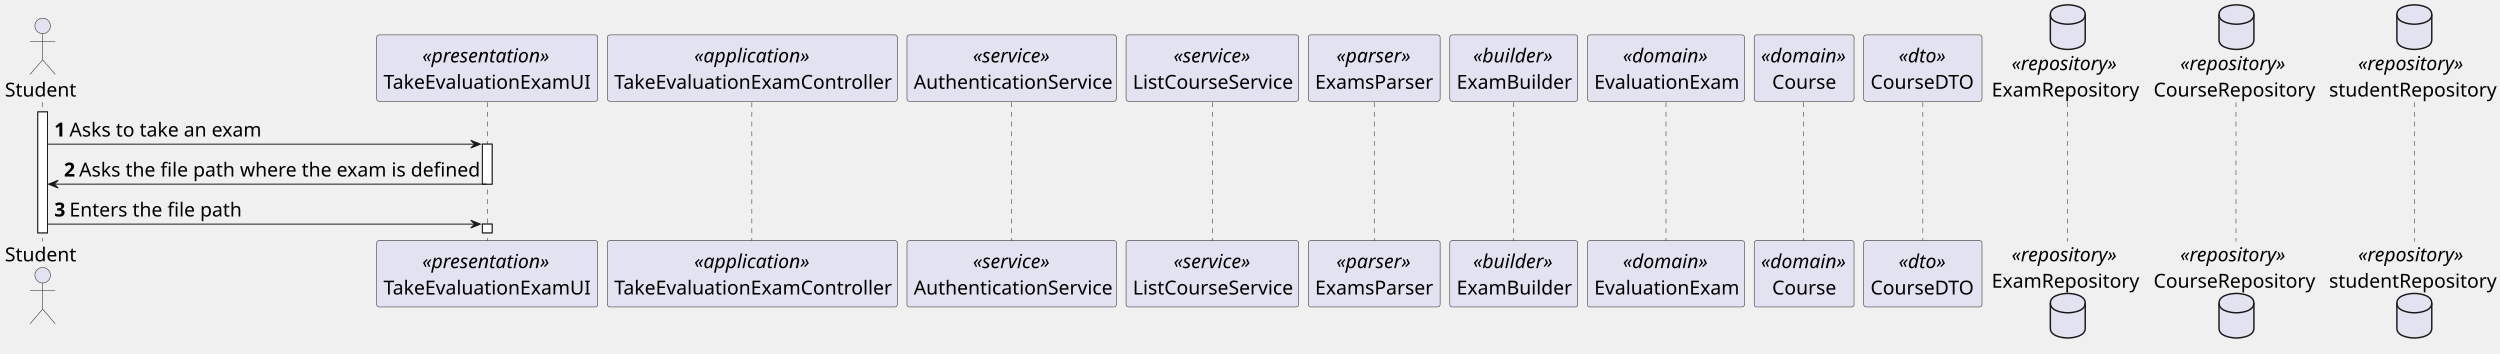
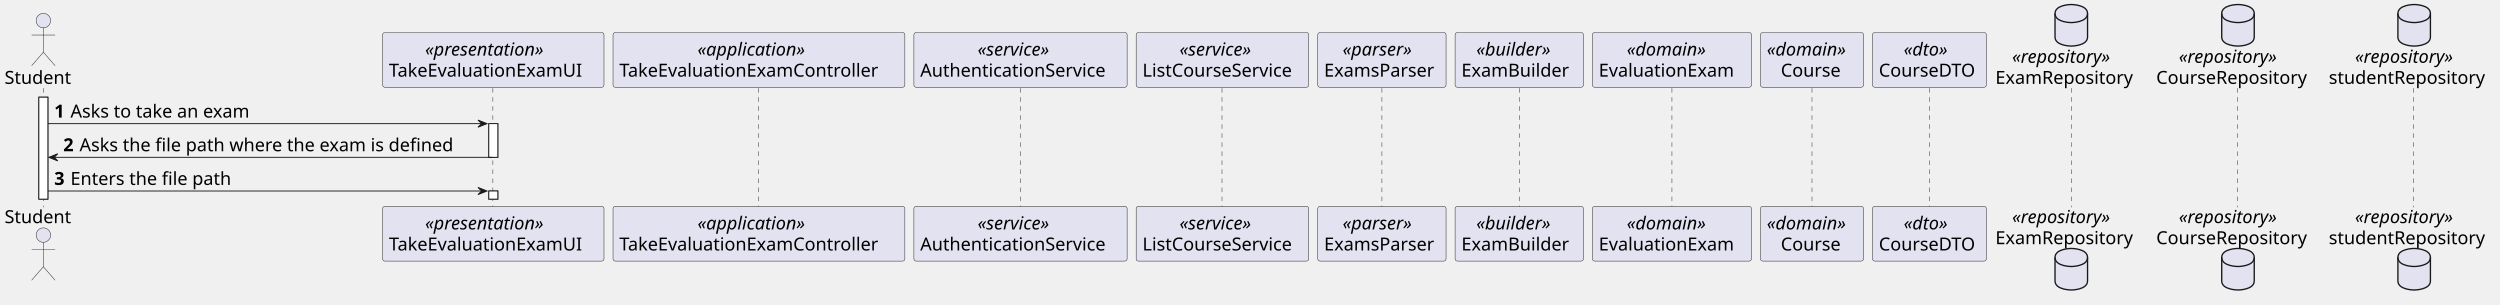
- <svg xmlns="http://www.w3.org/2000/svg" contentStyleType="text/css" height="365px" preserveAspectRatio="none" style="width:2579px;height:365px;background:#FFFFFF;" version="1.1" viewBox="0 0 2579 365" width="2579px" zoomAndPan="magnify">
+ <svg xmlns="http://www.w3.org/2000/svg" contentStyleType="text/css" height="337px" preserveAspectRatio="none" style="width:2767px;height:337px;background:#FFFFFF;" version="1.1" viewBox="0 0 2767 337" width="2767px" zoomAndPan="magnify">
  <defs />
  <g>
-     <rect fill="#FFFFFF" height="124.72" style="stroke:#181818;stroke-width:1.0;" width="10" x="39" y="115.48" />
-     <rect fill="#FFFFFF" height="41.24" style="stroke:#181818;stroke-width:1.0;" width="10" x="497.625" y="148.72" />
-     <rect fill="#FFFFFF" height="9" style="stroke:#181818;stroke-width:1.0;" width="10" x="497.625" y="231.2" />
-     <line style="stroke:#181818;stroke-width:0.5;stroke-dasharray:5.0,5.0;" x1="44" x2="44" y1="105.48" y2="249.2" />
-     <line style="stroke:#181818;stroke-width:0.5;stroke-dasharray:5.0,5.0;" x1="502.625" x2="502.625" y1="105.48" y2="249.2" />
-     <line style="stroke:#181818;stroke-width:0.5;stroke-dasharray:5.0,5.0;" x1="775.625" x2="775.625" y1="105.48" y2="249.2" />
-     <line style="stroke:#181818;stroke-width:0.5;stroke-dasharray:5.0,5.0;" x1="1043.625" x2="1043.625" y1="105.48" y2="249.2" />
-     <line style="stroke:#181818;stroke-width:0.5;stroke-dasharray:5.0,5.0;" x1="1250.625" x2="1250.625" y1="105.48" y2="249.2" />
-     <line style="stroke:#181818;stroke-width:0.5;stroke-dasharray:5.0,5.0;" x1="1417.625" x2="1417.625" y1="105.48" y2="249.2" />
-     <line style="stroke:#181818;stroke-width:0.5;stroke-dasharray:5.0,5.0;" x1="1561.625" x2="1561.625" y1="105.48" y2="249.2" />
-     <line style="stroke:#181818;stroke-width:0.5;stroke-dasharray:5.0,5.0;" x1="1718.625" x2="1718.625" y1="105.48" y2="249.2" />
-     <line style="stroke:#181818;stroke-width:0.5;stroke-dasharray:5.0,5.0;" x1="1860.625" x2="1860.625" y1="105.48" y2="249.2" />
-     <line style="stroke:#181818;stroke-width:0.5;stroke-dasharray:5.0,5.0;" x1="1983.625" x2="1983.625" y1="105.48" y2="249.2" />
-     <line style="stroke:#181818;stroke-width:0.5;stroke-dasharray:5.0,5.0;" x1="2132.625" x2="2132.625" y1="105.48" y2="249.2" />
-     <line style="stroke:#181818;stroke-width:0.5;stroke-dasharray:5.0,5.0;" x1="2306.625" x2="2306.625" y1="105.48" y2="249.2" />
-     <line style="stroke:#181818;stroke-width:0.5;stroke-dasharray:5.0,5.0;" x1="2490.625" x2="2490.625" y1="105.48" y2="249.2" />
-     <text fill="#000000" font-family="sans-serif" font-size="20" lengthAdjust="spacing" textLength="72" x="5" y="99.62">Student</text>
-     <ellipse cx="44" cy="26.74" fill="#E2E2F0" rx="8" ry="8" style="stroke:#181818;stroke-width:0.5;" />
-     <path d="M44,34.74 L44,61.74 M31,42.74 L57,42.74 M44,61.74 L31,76.74 M44,61.74 L57,76.74 " fill="none" style="stroke:#181818;stroke-width:0.5;" />
-     <text fill="#000000" font-family="sans-serif" font-size="20" lengthAdjust="spacing" textLength="72" x="5" y="269.58">Student</text>
-     <ellipse cx="44" cy="283.94" fill="#E2E2F0" rx="8" ry="8" style="stroke:#181818;stroke-width:0.5;" />
-     <path d="M44,291.94 L44,318.94 M31,299.94 L57,299.94 M44,318.94 L31,333.94 M44,318.94 L57,333.94 " fill="none" style="stroke:#181818;stroke-width:0.5;" />
-     <rect fill="#E2E2F0" height="68.48" rx="2.5" ry="2.5" style="stroke:#181818;stroke-width:0.5;" width="228" x="388.625" y="36" />
-     <text fill="#000000" font-family="sans-serif" font-size="20" font-style="italic" lengthAdjust="spacing" textLength="134" x="435.625" y="64.38">«presentation»</text>
-     <text fill="#000000" font-family="sans-serif" font-size="20" lengthAdjust="spacing" textLength="214" x="395.625" y="91.62">TakeEvaluationExamUI</text>
-     <rect fill="#E2E2F0" height="68.48" rx="2.5" ry="2.5" style="stroke:#181818;stroke-width:0.5;" width="228" x="388.625" y="248.2" />
-     <text fill="#000000" font-family="sans-serif" font-size="20" font-style="italic" lengthAdjust="spacing" textLength="134" x="435.625" y="276.58">«presentation»</text>
-     <text fill="#000000" font-family="sans-serif" font-size="20" lengthAdjust="spacing" textLength="214" x="395.625" y="303.82">TakeEvaluationExamUI</text>
-     <rect fill="#E2E2F0" height="68.48" rx="2.5" ry="2.5" style="stroke:#181818;stroke-width:0.5;" width="299" x="626.625" y="36" />
-     <text fill="#000000" font-family="sans-serif" font-size="20" font-style="italic" lengthAdjust="spacing" textLength="120" x="716.125" y="64.38">«application»</text>
-     <text fill="#000000" font-family="sans-serif" font-size="20" lengthAdjust="spacing" textLength="285" x="633.625" y="91.62">TakeEvaluationExamController</text>
-     <rect fill="#E2E2F0" height="68.48" rx="2.5" ry="2.5" style="stroke:#181818;stroke-width:0.5;" width="299" x="626.625" y="248.2" />
-     <text fill="#000000" font-family="sans-serif" font-size="20" font-style="italic" lengthAdjust="spacing" textLength="120" x="716.125" y="276.58">«application»</text>
-     <text fill="#000000" font-family="sans-serif" font-size="20" lengthAdjust="spacing" textLength="285" x="633.625" y="303.82">TakeEvaluationExamController</text>
-     <rect fill="#E2E2F0" height="68.48" rx="2.5" ry="2.5" style="stroke:#181818;stroke-width:0.5;" width="216" x="935.625" y="36" />
-     <text fill="#000000" font-family="sans-serif" font-size="20" font-style="italic" lengthAdjust="spacing" textLength="80" x="1003.625" y="64.38">«service»</text>
-     <text fill="#000000" font-family="sans-serif" font-size="20" lengthAdjust="spacing" textLength="202" x="942.625" y="91.62">AuthenticationService</text>
-     <rect fill="#E2E2F0" height="68.48" rx="2.5" ry="2.5" style="stroke:#181818;stroke-width:0.5;" width="216" x="935.625" y="248.2" />
-     <text fill="#000000" font-family="sans-serif" font-size="20" font-style="italic" lengthAdjust="spacing" textLength="80" x="1003.625" y="276.58">«service»</text>
-     <text fill="#000000" font-family="sans-serif" font-size="20" lengthAdjust="spacing" textLength="202" x="942.625" y="303.82">AuthenticationService</text>
-     <rect fill="#E2E2F0" height="68.48" rx="2.5" ry="2.5" style="stroke:#181818;stroke-width:0.5;" width="178" x="1161.625" y="36" />
-     <text fill="#000000" font-family="sans-serif" font-size="20" font-style="italic" lengthAdjust="spacing" textLength="80" x="1210.625" y="64.38">«service»</text>
-     <text fill="#000000" font-family="sans-serif" font-size="20" lengthAdjust="spacing" textLength="164" x="1168.625" y="91.62">ListCourseService</text>
-     <rect fill="#E2E2F0" height="68.48" rx="2.5" ry="2.5" style="stroke:#181818;stroke-width:0.5;" width="178" x="1161.625" y="248.2" />
-     <text fill="#000000" font-family="sans-serif" font-size="20" font-style="italic" lengthAdjust="spacing" textLength="80" x="1210.625" y="276.58">«service»</text>
-     <text fill="#000000" font-family="sans-serif" font-size="20" lengthAdjust="spacing" textLength="164" x="1168.625" y="303.82">ListCourseService</text>
-     <rect fill="#E2E2F0" height="68.48" rx="2.5" ry="2.5" style="stroke:#181818;stroke-width:0.5;" width="136" x="1349.625" y="36" />
-     <text fill="#000000" font-family="sans-serif" font-size="20" font-style="italic" lengthAdjust="spacing" textLength="78" x="1378.625" y="64.38">«parser»</text>
-     <text fill="#000000" font-family="sans-serif" font-size="20" lengthAdjust="spacing" textLength="122" x="1356.625" y="91.62">ExamsParser</text>
-     <rect fill="#E2E2F0" height="68.48" rx="2.5" ry="2.5" style="stroke:#181818;stroke-width:0.5;" width="136" x="1349.625" y="248.2" />
-     <text fill="#000000" font-family="sans-serif" font-size="20" font-style="italic" lengthAdjust="spacing" textLength="78" x="1378.625" y="276.58">«parser»</text>
-     <text fill="#000000" font-family="sans-serif" font-size="20" lengthAdjust="spacing" textLength="122" x="1356.625" y="303.82">ExamsParser</text>
-     <rect fill="#E2E2F0" height="68.48" rx="2.5" ry="2.5" style="stroke:#181818;stroke-width:0.5;" width="132" x="1495.625" y="36" />
-     <text fill="#000000" font-family="sans-serif" font-size="20" font-style="italic" lengthAdjust="spacing" textLength="84" x="1519.625" y="64.38">«builder»</text>
-     <text fill="#000000" font-family="sans-serif" font-size="20" lengthAdjust="spacing" textLength="118" x="1502.625" y="91.62">ExamBuilder</text>
-     <rect fill="#E2E2F0" height="68.48" rx="2.5" ry="2.5" style="stroke:#181818;stroke-width:0.5;" width="132" x="1495.625" y="248.2" />
-     <text fill="#000000" font-family="sans-serif" font-size="20" font-style="italic" lengthAdjust="spacing" textLength="84" x="1519.625" y="276.58">«builder»</text>
-     <text fill="#000000" font-family="sans-serif" font-size="20" lengthAdjust="spacing" textLength="118" x="1502.625" y="303.82">ExamBuilder</text>
-     <rect fill="#E2E2F0" height="68.48" rx="2.5" ry="2.5" style="stroke:#181818;stroke-width:0.5;" width="162" x="1637.625" y="36" />
-     <text fill="#000000" font-family="sans-serif" font-size="20" font-style="italic" lengthAdjust="spacing" textLength="89" x="1674.125" y="64.38">«domain»</text>
-     <text fill="#000000" font-family="sans-serif" font-size="20" lengthAdjust="spacing" textLength="148" x="1644.625" y="91.62">EvaluationExam</text>
-     <rect fill="#E2E2F0" height="68.48" rx="2.5" ry="2.5" style="stroke:#181818;stroke-width:0.5;" width="162" x="1637.625" y="248.2" />
-     <text fill="#000000" font-family="sans-serif" font-size="20" font-style="italic" lengthAdjust="spacing" textLength="89" x="1674.125" y="276.58">«domain»</text>
-     <text fill="#000000" font-family="sans-serif" font-size="20" lengthAdjust="spacing" textLength="148" x="1644.625" y="303.82">EvaluationExam</text>
-     <rect fill="#E2E2F0" height="68.48" rx="2.5" ry="2.5" style="stroke:#181818;stroke-width:0.5;" width="103" x="1809.625" y="36" />
-     <text fill="#000000" font-family="sans-serif" font-size="20" font-style="italic" lengthAdjust="spacing" textLength="89" x="1816.625" y="64.38">«domain»</text>
-     <text fill="#000000" font-family="sans-serif" font-size="20" lengthAdjust="spacing" textLength="66" x="1828.125" y="91.62">Course</text>
-     <rect fill="#E2E2F0" height="68.48" rx="2.5" ry="2.5" style="stroke:#181818;stroke-width:0.5;" width="103" x="1809.625" y="248.2" />
-     <text fill="#000000" font-family="sans-serif" font-size="20" font-style="italic" lengthAdjust="spacing" textLength="89" x="1816.625" y="276.58">«domain»</text>
-     <text fill="#000000" font-family="sans-serif" font-size="20" lengthAdjust="spacing" textLength="66" x="1828.125" y="303.82">Course</text>
-     <rect fill="#E2E2F0" height="68.48" rx="2.5" ry="2.5" style="stroke:#181818;stroke-width:0.5;" width="122" x="1922.625" y="36" />
-     <text fill="#000000" font-family="sans-serif" font-size="20" font-style="italic" lengthAdjust="spacing" textLength="50" x="1958.625" y="64.38">«dto»</text>
-     <text fill="#000000" font-family="sans-serif" font-size="20" lengthAdjust="spacing" textLength="108" x="1929.625" y="91.62">CourseDTO</text>
-     <rect fill="#E2E2F0" height="68.48" rx="2.5" ry="2.5" style="stroke:#181818;stroke-width:0.5;" width="122" x="1922.625" y="248.2" />
-     <text fill="#000000" font-family="sans-serif" font-size="20" font-style="italic" lengthAdjust="spacing" textLength="50" x="1958.625" y="276.58">«dto»</text>
-     <text fill="#000000" font-family="sans-serif" font-size="20" lengthAdjust="spacing" textLength="108" x="1929.625" y="303.82">CourseDTO</text>
-     <text fill="#000000" font-family="sans-serif" font-size="20" font-style="italic" lengthAdjust="spacing" textLength="110" x="2075.125" y="72.38">«repository»</text>
-     <text fill="#000000" font-family="sans-serif" font-size="20" lengthAdjust="spacing" textLength="151" x="2054.625" y="99.62">ExamRepository</text>
-     <path d="M2115.125,15 C2115.125,5 2133.125,5 2133.125,5 C2133.125,5 2151.125,5 2151.125,15 L2151.125,41 C2151.125,51 2133.125,51 2133.125,51 C2133.125,51 2115.125,51 2115.125,41 L2115.125,15 " fill="#E2E2F0" style="stroke:#181818;stroke-width:1.5;" />
-     <path d="M2115.125,15 C2115.125,25 2133.125,25 2133.125,25 C2133.125,25 2151.125,25 2151.125,15 " fill="none" style="stroke:#181818;stroke-width:1.5;" />
-     <text fill="#000000" font-family="sans-serif" font-size="20" font-style="italic" lengthAdjust="spacing" textLength="110" x="2075.125" y="269.58">«repository»</text>
-     <text fill="#000000" font-family="sans-serif" font-size="20" lengthAdjust="spacing" textLength="151" x="2054.625" y="296.82">ExamRepository</text>
-     <path d="M2115.125,312.68 C2115.125,302.68 2133.125,302.68 2133.125,302.68 C2133.125,302.68 2151.125,302.68 2151.125,312.68 L2151.125,338.68 C2151.125,348.68 2133.125,348.68 2133.125,348.68 C2133.125,348.68 2115.125,348.68 2115.125,338.68 L2115.125,312.68 " fill="#E2E2F0" style="stroke:#181818;stroke-width:1.5;" />
-     <path d="M2115.125,312.68 C2115.125,322.68 2133.125,322.68 2133.125,322.68 C2133.125,322.68 2151.125,322.68 2151.125,312.68 " fill="none" style="stroke:#181818;stroke-width:1.5;" />
-     <text fill="#000000" font-family="sans-serif" font-size="20" font-style="italic" lengthAdjust="spacing" textLength="110" x="2249.125" y="72.38">«repository»</text>
-     <text fill="#000000" font-family="sans-serif" font-size="20" lengthAdjust="spacing" textLength="165" x="2221.625" y="99.62">CourseRepository</text>
-     <path d="M2289.125,15 C2289.125,5 2307.125,5 2307.125,5 C2307.125,5 2325.125,5 2325.125,15 L2325.125,41 C2325.125,51 2307.125,51 2307.125,51 C2307.125,51 2289.125,51 2289.125,41 L2289.125,15 " fill="#E2E2F0" style="stroke:#181818;stroke-width:1.5;" />
-     <path d="M2289.125,15 C2289.125,25 2307.125,25 2307.125,25 C2307.125,25 2325.125,25 2325.125,15 " fill="none" style="stroke:#181818;stroke-width:1.5;" />
-     <text fill="#000000" font-family="sans-serif" font-size="20" font-style="italic" lengthAdjust="spacing" textLength="110" x="2249.125" y="269.58">«repository»</text>
-     <text fill="#000000" font-family="sans-serif" font-size="20" lengthAdjust="spacing" textLength="165" x="2221.625" y="296.82">CourseRepository</text>
-     <path d="M2289.125,312.68 C2289.125,302.68 2307.125,302.68 2307.125,302.68 C2307.125,302.68 2325.125,302.68 2325.125,312.68 L2325.125,338.68 C2325.125,348.68 2307.125,348.68 2307.125,348.68 C2307.125,348.68 2289.125,348.68 2289.125,338.68 L2289.125,312.68 " fill="#E2E2F0" style="stroke:#181818;stroke-width:1.5;" />
-     <path d="M2289.125,312.68 C2289.125,322.68 2307.125,322.68 2307.125,322.68 C2307.125,322.68 2325.125,322.68 2325.125,312.68 " fill="none" style="stroke:#181818;stroke-width:1.5;" />
-     <text fill="#000000" font-family="sans-serif" font-size="20" font-style="italic" lengthAdjust="spacing" textLength="110" x="2432.625" y="72.38">«repository»</text>
-     <text fill="#000000" font-family="sans-serif" font-size="20" lengthAdjust="spacing" textLength="170" x="2402.625" y="99.62">studentRepository</text>
-     <path d="M2472.625,15 C2472.625,5 2490.625,5 2490.625,5 C2490.625,5 2508.625,5 2508.625,15 L2508.625,41 C2508.625,51 2490.625,51 2490.625,51 C2490.625,51 2472.625,51 2472.625,41 L2472.625,15 " fill="#E2E2F0" style="stroke:#181818;stroke-width:1.5;" />
-     <path d="M2472.625,15 C2472.625,25 2490.625,25 2490.625,25 C2490.625,25 2508.625,25 2508.625,15 " fill="none" style="stroke:#181818;stroke-width:1.5;" />
-     <text fill="#000000" font-family="sans-serif" font-size="20" font-style="italic" lengthAdjust="spacing" textLength="110" x="2432.625" y="269.58">«repository»</text>
-     <text fill="#000000" font-family="sans-serif" font-size="20" lengthAdjust="spacing" textLength="170" x="2402.625" y="296.82">studentRepository</text>
-     <path d="M2472.625,312.68 C2472.625,302.68 2490.625,302.68 2490.625,302.68 C2490.625,302.68 2508.625,302.68 2508.625,312.68 L2508.625,338.68 C2508.625,348.68 2490.625,348.68 2490.625,348.68 C2490.625,348.68 2472.625,348.68 2472.625,338.68 L2472.625,312.68 " fill="#E2E2F0" style="stroke:#181818;stroke-width:1.5;" />
-     <path d="M2472.625,312.68 C2472.625,322.68 2490.625,322.68 2490.625,322.68 C2490.625,322.68 2508.625,322.68 2508.625,312.68 " fill="none" style="stroke:#181818;stroke-width:1.5;" />
-     <rect fill="#FFFFFF" height="124.72" style="stroke:#181818;stroke-width:1.0;" width="10" x="39" y="115.48" />
-     <rect fill="#FFFFFF" height="41.24" style="stroke:#181818;stroke-width:1.0;" width="10" x="497.625" y="148.72" />
-     <rect fill="#FFFFFF" height="9" style="stroke:#181818;stroke-width:1.0;" width="10" x="497.625" y="231.2" />
-     <polygon fill="#181818" points="485.625,144.72,495.625,148.72,485.625,152.72,489.625,148.72" style="stroke:#181818;stroke-width:1.0;" />
-     <line style="stroke:#181818;stroke-width:1.0;" x1="49" x2="491.625" y1="148.72" y2="148.72" />
-     <text fill="#000000" font-family="sans-serif" font-size="20" font-weight="bold" lengthAdjust="spacing" textLength="11.625" x="56" y="140.86">1</text>
-     <text fill="#000000" font-family="sans-serif" font-size="20" lengthAdjust="spacing" textLength="198" x="71.625" y="140.86">Asks to take an exam</text>
-     <polygon fill="#181818" points="60,185.96,50,189.96,60,193.96,56,189.96" style="stroke:#181818;stroke-width:1.0;" />
-     <line style="stroke:#181818;stroke-width:1.0;" x1="54" x2="501.625" y1="189.96" y2="189.96" />
-     <text fill="#000000" font-family="sans-serif" font-size="20" font-weight="bold" lengthAdjust="spacing" textLength="11.625" x="66" y="182.1">2</text>
-     <text fill="#000000" font-family="sans-serif" font-size="20" lengthAdjust="spacing" textLength="409" x="81.625" y="182.1">Asks the file path where the exam is defined</text>
-     <polygon fill="#181818" points="485.625,227.2,495.625,231.2,485.625,235.2,489.625,231.2" style="stroke:#181818;stroke-width:1.0;" />
-     <line style="stroke:#181818;stroke-width:1.0;" x1="49" x2="491.625" y1="231.2" y2="231.2" />
-     <text fill="#000000" font-family="sans-serif" font-size="20" font-weight="bold" lengthAdjust="spacing" textLength="11.625" x="56" y="223.34">3</text>
-     <text fill="#000000" font-family="sans-serif" font-size="20" lengthAdjust="spacing" textLength="174" x="71.625" y="223.34">Enters the file path</text>
+     <rect fill="#FFFFFF" height="112.844" style="stroke:#181818;stroke-width:1.0;" width="10" x="43" y="107.562" />
+     <rect fill="#FFFFFF" height="37.281" style="stroke:#181818;stroke-width:1.0;" width="10" x="541" y="136.844" />
+     <rect fill="#FFFFFF" height="9" style="stroke:#181818;stroke-width:1.0;" width="10" x="541" y="211.406" />
+     <line style="stroke:#181818;stroke-width:0.5;stroke-dasharray:5.0,5.0;" x1="48" x2="48" y1="97.562" y2="229.406" />
+     <line style="stroke:#181818;stroke-width:0.5;stroke-dasharray:5.0,5.0;" x1="545.5" x2="545.5" y1="97.562" y2="229.406" />
+     <line style="stroke:#181818;stroke-width:0.5;stroke-dasharray:5.0,5.0;" x1="839.5" x2="839.5" y1="97.562" y2="229.406" />
+     <line style="stroke:#181818;stroke-width:0.5;stroke-dasharray:5.0,5.0;" x1="1129.5" x2="1129.5" y1="97.562" y2="229.406" />
+     <line style="stroke:#181818;stroke-width:0.5;stroke-dasharray:5.0,5.0;" x1="1352.5" x2="1352.5" y1="97.562" y2="229.406" />
+     <line style="stroke:#181818;stroke-width:0.5;stroke-dasharray:5.0,5.0;" x1="1529.5" x2="1529.5" y1="97.562" y2="229.406" />
+     <line style="stroke:#181818;stroke-width:0.5;stroke-dasharray:5.0,5.0;" x1="1681.5" x2="1681.5" y1="97.562" y2="229.406" />
+     <line style="stroke:#181818;stroke-width:0.5;stroke-dasharray:5.0,5.0;" x1="1850.5" x2="1850.5" y1="97.562" y2="229.406" />
+     <line style="stroke:#181818;stroke-width:0.5;stroke-dasharray:5.0,5.0;" x1="2005.5" x2="2005.5" y1="97.562" y2="229.406" />
+     <line style="stroke:#181818;stroke-width:0.5;stroke-dasharray:5.0,5.0;" x1="2135.5" x2="2135.5" y1="97.562" y2="229.406" />
+     <line style="stroke:#181818;stroke-width:0.5;stroke-dasharray:5.0,5.0;" x1="2292.5" x2="2292.5" y1="97.562" y2="229.406" />
+     <line style="stroke:#181818;stroke-width:0.5;stroke-dasharray:5.0,5.0;" x1="2476.5" x2="2476.5" y1="97.562" y2="229.406" />
+     <line style="stroke:#181818;stroke-width:0.5;stroke-dasharray:5.0,5.0;" x1="2671.5" x2="2671.5" y1="97.562" y2="229.406" />
+     <text fill="#000000" font-family="sans-serif" font-size="20" lengthAdjust="spacing" textLength="80" x="5" y="92.846">Student</text>
+     <ellipse cx="48" cy="22.781" fill="#E2E2F0" rx="8" ry="8" style="stroke:#181818;stroke-width:0.5;" />
+     <path d="M48,30.781 L48,57.781 M35,38.781 L61,38.781 M48,57.781 L35,72.781 M48,57.781 L61,72.781 " fill="none" style="stroke:#181818;stroke-width:0.5;" />
+     <text fill="#000000" font-family="sans-serif" font-size="20" lengthAdjust="spacing" textLength="80" x="5" y="246.971">Student</text>
+     <ellipse cx="48" cy="260.188" fill="#E2E2F0" rx="8" ry="8" style="stroke:#181818;stroke-width:0.5;" />
+     <path d="M48,268.188 L48,295.188 M35,276.188 L61,276.188 M48,295.188 L35,310.188 M48,295.188 L61,310.188 " fill="none" style="stroke:#181818;stroke-width:0.5;" />
+     <rect fill="#E2E2F0" height="60.562" rx="2.5" ry="2.5" style="stroke:#181818;stroke-width:0.5;" width="245" x="423.5" y="36" />
+     <text fill="#000000" font-family="sans-serif" font-size="20" font-style="italic" lengthAdjust="spacing" textLength="151" x="470.5" y="61.565">«presentation»</text>
+     <text fill="#000000" font-family="sans-serif" font-size="20" lengthAdjust="spacing" textLength="231" x="430.5" y="84.846">TakeEvaluationExamUI</text>
+     <rect fill="#E2E2F0" height="60.562" rx="2.5" ry="2.5" style="stroke:#181818;stroke-width:0.5;" width="245" x="423.5" y="228.406" />
+     <text fill="#000000" font-family="sans-serif" font-size="20" font-style="italic" lengthAdjust="spacing" textLength="151" x="470.5" y="253.971">«presentation»</text>
+     <text fill="#000000" font-family="sans-serif" font-size="20" lengthAdjust="spacing" textLength="231" x="430.5" y="277.252">TakeEvaluationExamUI</text>
+     <rect fill="#E2E2F0" height="60.562" rx="2.5" ry="2.5" style="stroke:#181818;stroke-width:0.5;" width="323" x="678.5" y="36" />
+     <text fill="#000000" font-family="sans-serif" font-size="20" font-style="italic" lengthAdjust="spacing" textLength="136" x="772" y="61.565">«application»</text>
+     <text fill="#000000" font-family="sans-serif" font-size="20" lengthAdjust="spacing" textLength="309" x="685.5" y="84.846">TakeEvaluationExamController</text>
+     <rect fill="#E2E2F0" height="60.562" rx="2.5" ry="2.5" style="stroke:#181818;stroke-width:0.5;" width="323" x="678.5" y="228.406" />
+     <text fill="#000000" font-family="sans-serif" font-size="20" font-style="italic" lengthAdjust="spacing" textLength="136" x="772" y="253.971">«application»</text>
+     <text fill="#000000" font-family="sans-serif" font-size="20" lengthAdjust="spacing" textLength="309" x="685.5" y="277.252">TakeEvaluationExamController</text>
+     <rect fill="#E2E2F0" height="60.562" rx="2.5" ry="2.5" style="stroke:#181818;stroke-width:0.5;" width="236" x="1011.5" y="36" />
+     <text fill="#000000" font-family="sans-serif" font-size="20" font-style="italic" lengthAdjust="spacing" textLength="95" x="1082" y="61.565">«service»</text>
+     <text fill="#000000" font-family="sans-serif" font-size="20" lengthAdjust="spacing" textLength="222" x="1018.5" y="84.846">AuthenticationService</text>
+     <rect fill="#E2E2F0" height="60.562" rx="2.5" ry="2.5" style="stroke:#181818;stroke-width:0.5;" width="236" x="1011.5" y="228.406" />
+     <text fill="#000000" font-family="sans-serif" font-size="20" font-style="italic" lengthAdjust="spacing" textLength="95" x="1082" y="253.971">«service»</text>
+     <text fill="#000000" font-family="sans-serif" font-size="20" lengthAdjust="spacing" textLength="222" x="1018.5" y="277.252">AuthenticationService</text>
+     <rect fill="#E2E2F0" height="60.562" rx="2.5" ry="2.5" style="stroke:#181818;stroke-width:0.5;" width="191" x="1257.5" y="36" />
+     <text fill="#000000" font-family="sans-serif" font-size="20" font-style="italic" lengthAdjust="spacing" textLength="95" x="1305.5" y="61.565">«service»</text>
+     <text fill="#000000" font-family="sans-serif" font-size="20" lengthAdjust="spacing" textLength="177" x="1264.5" y="84.846">ListCourseService</text>
+     <rect fill="#E2E2F0" height="60.562" rx="2.5" ry="2.5" style="stroke:#181818;stroke-width:0.5;" width="191" x="1257.5" y="228.406" />
+     <text fill="#000000" font-family="sans-serif" font-size="20" font-style="italic" lengthAdjust="spacing" textLength="95" x="1305.5" y="253.971">«service»</text>
+     <text fill="#000000" font-family="sans-serif" font-size="20" lengthAdjust="spacing" textLength="177" x="1264.5" y="277.252">ListCourseService</text>
+     <rect fill="#E2E2F0" height="60.562" rx="2.5" ry="2.5" style="stroke:#181818;stroke-width:0.5;" width="142" x="1458.5" y="36" />
+     <text fill="#000000" font-family="sans-serif" font-size="20" font-style="italic" lengthAdjust="spacing" textLength="87" x="1486" y="61.565">«parser»</text>
+     <text fill="#000000" font-family="sans-serif" font-size="20" lengthAdjust="spacing" textLength="128" x="1465.5" y="84.846">ExamsParser</text>
+     <rect fill="#E2E2F0" height="60.562" rx="2.5" ry="2.5" style="stroke:#181818;stroke-width:0.5;" width="142" x="1458.5" y="228.406" />
+     <text fill="#000000" font-family="sans-serif" font-size="20" font-style="italic" lengthAdjust="spacing" textLength="87" x="1486" y="253.971">«parser»</text>
+     <text fill="#000000" font-family="sans-serif" font-size="20" lengthAdjust="spacing" textLength="128" x="1465.5" y="277.252">ExamsParser</text>
+     <rect fill="#E2E2F0" height="60.562" rx="2.5" ry="2.5" style="stroke:#181818;stroke-width:0.5;" width="142" x="1610.5" y="36" />
+     <text fill="#000000" font-family="sans-serif" font-size="20" font-style="italic" lengthAdjust="spacing" textLength="95" x="1634" y="61.565">«builder»</text>
+     <text fill="#000000" font-family="sans-serif" font-size="20" lengthAdjust="spacing" textLength="128" x="1617.5" y="84.846">ExamBuilder</text>
+     <rect fill="#E2E2F0" height="60.562" rx="2.5" ry="2.5" style="stroke:#181818;stroke-width:0.5;" width="142" x="1610.5" y="228.406" />
+     <text fill="#000000" font-family="sans-serif" font-size="20" font-style="italic" lengthAdjust="spacing" textLength="95" x="1634" y="253.971">«builder»</text>
+     <text fill="#000000" font-family="sans-serif" font-size="20" lengthAdjust="spacing" textLength="128" x="1617.5" y="277.252">ExamBuilder</text>
+     <rect fill="#E2E2F0" height="60.562" rx="2.5" ry="2.5" style="stroke:#181818;stroke-width:0.5;" width="176" x="1762.5" y="36" />
+     <text fill="#000000" font-family="sans-serif" font-size="20" font-style="italic" lengthAdjust="spacing" textLength="100" x="1800.5" y="61.565">«domain»</text>
+     <text fill="#000000" font-family="sans-serif" font-size="20" lengthAdjust="spacing" textLength="162" x="1769.5" y="84.846">EvaluationExam</text>
+     <rect fill="#E2E2F0" height="60.562" rx="2.5" ry="2.5" style="stroke:#181818;stroke-width:0.5;" width="176" x="1762.5" y="228.406" />
+     <text fill="#000000" font-family="sans-serif" font-size="20" font-style="italic" lengthAdjust="spacing" textLength="100" x="1800.5" y="253.971">«domain»</text>
+     <text fill="#000000" font-family="sans-serif" font-size="20" lengthAdjust="spacing" textLength="162" x="1769.5" y="277.252">EvaluationExam</text>
+     <rect fill="#E2E2F0" height="60.562" rx="2.5" ry="2.5" style="stroke:#181818;stroke-width:0.5;" width="114" x="1948.5" y="36" />
+     <text fill="#000000" font-family="sans-serif" font-size="20" font-style="italic" lengthAdjust="spacing" textLength="100" x="1955.5" y="61.565">«domain»</text>
+     <text fill="#000000" font-family="sans-serif" font-size="20" lengthAdjust="spacing" textLength="69" x="1971" y="84.846">Course</text>
+     <rect fill="#E2E2F0" height="60.562" rx="2.5" ry="2.5" style="stroke:#181818;stroke-width:0.5;" width="114" x="1948.5" y="228.406" />
+     <text fill="#000000" font-family="sans-serif" font-size="20" font-style="italic" lengthAdjust="spacing" textLength="100" x="1955.5" y="253.971">«domain»</text>
+     <text fill="#000000" font-family="sans-serif" font-size="20" lengthAdjust="spacing" textLength="69" x="1971" y="277.252">Course</text>
+     <rect fill="#E2E2F0" height="60.562" rx="2.5" ry="2.5" style="stroke:#181818;stroke-width:0.5;" width="126" x="2072.5" y="36" />
+     <text fill="#000000" font-family="sans-serif" font-size="20" font-style="italic" lengthAdjust="spacing" textLength="57" x="2107" y="61.565">«dto»</text>
+     <text fill="#000000" font-family="sans-serif" font-size="20" lengthAdjust="spacing" textLength="112" x="2079.5" y="84.846">CourseDTO</text>
+     <rect fill="#E2E2F0" height="60.562" rx="2.5" ry="2.5" style="stroke:#181818;stroke-width:0.5;" width="126" x="2072.5" y="228.406" />
+     <text fill="#000000" font-family="sans-serif" font-size="20" font-style="italic" lengthAdjust="spacing" textLength="57" x="2107" y="253.971">«dto»</text>
+     <text fill="#000000" font-family="sans-serif" font-size="20" lengthAdjust="spacing" textLength="112" x="2079.5" y="277.252">CourseDTO</text>
+     <text fill="#000000" font-family="sans-serif" font-size="20" font-style="italic" lengthAdjust="spacing" textLength="125" x="2227" y="69.564">«repository»</text>
+     <text fill="#000000" font-family="sans-serif" font-size="20" lengthAdjust="spacing" textLength="162" x="2208.5" y="92.846">ExamRepository</text>
+     <path d="M2274.5,15 C2274.5,5 2292.5,5 2292.5,5 C2292.5,5 2310.5,5 2310.5,15 L2310.5,41 C2310.5,51 2292.5,51 2292.5,51 C2292.5,51 2274.5,51 2274.5,41 L2274.5,15 " fill="#E2E2F0" style="stroke:#181818;stroke-width:1.5;" />
+     <path d="M2274.5,15 C2274.5,25 2292.5,25 2292.5,25 C2292.5,25 2310.5,25 2310.5,15 " fill="none" style="stroke:#181818;stroke-width:1.5;" />
+     <text fill="#000000" font-family="sans-serif" font-size="20" font-style="italic" lengthAdjust="spacing" textLength="125" x="2227" y="246.971">«repository»</text>
+     <text fill="#000000" font-family="sans-serif" font-size="20" lengthAdjust="spacing" textLength="162" x="2208.5" y="270.252">ExamRepository</text>
+     <path d="M2274.5,284.969 C2274.5,274.969 2292.5,274.969 2292.5,274.969 C2292.5,274.969 2310.5,274.969 2310.5,284.969 L2310.5,310.969 C2310.5,320.969 2292.5,320.969 2292.5,320.969 C2292.5,320.969 2274.5,320.969 2274.5,310.969 L2274.5,284.969 " fill="#E2E2F0" style="stroke:#181818;stroke-width:1.5;" />
+     <path d="M2274.5,284.969 C2274.5,294.969 2292.5,294.969 2292.5,294.969 C2292.5,294.969 2310.5,294.969 2310.5,284.969 " fill="none" style="stroke:#181818;stroke-width:1.5;" />
+     <text fill="#000000" font-family="sans-serif" font-size="20" font-style="italic" lengthAdjust="spacing" textLength="125" x="2411.5" y="69.564">«repository»</text>
+     <text fill="#000000" font-family="sans-serif" font-size="20" lengthAdjust="spacing" textLength="175" x="2386.5" y="92.846">CourseRepository</text>
+     <path d="M2459,15 C2459,5 2477,5 2477,5 C2477,5 2495,5 2495,15 L2495,41 C2495,51 2477,51 2477,51 C2477,51 2459,51 2459,41 L2459,15 " fill="#E2E2F0" style="stroke:#181818;stroke-width:1.5;" />
+     <path d="M2459,15 C2459,25 2477,25 2477,25 C2477,25 2495,25 2495,15 " fill="none" style="stroke:#181818;stroke-width:1.5;" />
+     <text fill="#000000" font-family="sans-serif" font-size="20" font-style="italic" lengthAdjust="spacing" textLength="125" x="2411.5" y="246.971">«repository»</text>
+     <text fill="#000000" font-family="sans-serif" font-size="20" lengthAdjust="spacing" textLength="175" x="2386.5" y="270.252">CourseRepository</text>
+     <path d="M2459,284.969 C2459,274.969 2477,274.969 2477,274.969 C2477,274.969 2495,274.969 2495,284.969 L2495,310.969 C2495,320.969 2477,320.969 2477,320.969 C2477,320.969 2459,320.969 2459,310.969 L2459,284.969 " fill="#E2E2F0" style="stroke:#181818;stroke-width:1.5;" />
+     <path d="M2459,284.969 C2459,294.969 2477,294.969 2477,294.969 C2477,294.969 2495,294.969 2495,284.969 " fill="none" style="stroke:#181818;stroke-width:1.5;" />
+     <text fill="#000000" font-family="sans-serif" font-size="20" font-style="italic" lengthAdjust="spacing" textLength="125" x="2606.5" y="69.564">«repository»</text>
+     <text fill="#000000" font-family="sans-serif" font-size="20" lengthAdjust="spacing" textLength="183" x="2577.5" y="92.846">studentRepository</text>
+     <path d="M2654,15 C2654,5 2672,5 2672,5 C2672,5 2690,5 2690,15 L2690,41 C2690,51 2672,51 2672,51 C2672,51 2654,51 2654,41 L2654,15 " fill="#E2E2F0" style="stroke:#181818;stroke-width:1.5;" />
+     <path d="M2654,15 C2654,25 2672,25 2672,25 C2672,25 2690,25 2690,15 " fill="none" style="stroke:#181818;stroke-width:1.5;" />
+     <text fill="#000000" font-family="sans-serif" font-size="20" font-style="italic" lengthAdjust="spacing" textLength="125" x="2606.5" y="246.971">«repository»</text>
+     <text fill="#000000" font-family="sans-serif" font-size="20" lengthAdjust="spacing" textLength="183" x="2577.5" y="270.252">studentRepository</text>
+     <path d="M2654,284.969 C2654,274.969 2672,274.969 2672,274.969 C2672,274.969 2690,274.969 2690,284.969 L2690,310.969 C2690,320.969 2672,320.969 2672,320.969 C2672,320.969 2654,320.969 2654,310.969 L2654,284.969 " fill="#E2E2F0" style="stroke:#181818;stroke-width:1.5;" />
+     <path d="M2654,284.969 C2654,294.969 2672,294.969 2672,294.969 C2672,294.969 2690,294.969 2690,284.969 " fill="none" style="stroke:#181818;stroke-width:1.5;" />
+     <rect fill="#FFFFFF" height="112.844" style="stroke:#181818;stroke-width:1.0;" width="10" x="43" y="107.562" />
+     <rect fill="#FFFFFF" height="37.281" style="stroke:#181818;stroke-width:1.0;" width="10" x="541" y="136.844" />
+     <rect fill="#FFFFFF" height="9" style="stroke:#181818;stroke-width:1.0;" width="10" x="541" y="211.406" />
+     <polygon fill="#181818" points="529,132.844,539,136.844,529,140.844,533,136.844" style="stroke:#181818;stroke-width:1.0;" />
+     <line style="stroke:#181818;stroke-width:1.0;" x1="53" x2="535" y1="136.844" y2="136.844" />
+     <text fill="#000000" font-family="sans-serif" font-size="20" font-weight="bold" lengthAdjust="spacing" textLength="14" x="60" y="130.127">1</text>
+     <text fill="#000000" font-family="sans-serif" font-size="20" lengthAdjust="spacing" textLength="214" x="78" y="130.127">Asks to take an exam</text>
+     <polygon fill="#181818" points="64,170.125,54,174.125,64,178.125,60,174.125" style="stroke:#181818;stroke-width:1.0;" />
+     <line style="stroke:#181818;stroke-width:1.0;" x1="58" x2="545" y1="174.125" y2="174.125" />
+     <text fill="#000000" font-family="sans-serif" font-size="20" font-weight="bold" lengthAdjust="spacing" textLength="14" x="70" y="167.408">2</text>
+     <text fill="#000000" font-family="sans-serif" font-size="20" lengthAdjust="spacing" textLength="446" x="88" y="167.408">Asks the file path where the exam is defined</text>
+     <polygon fill="#181818" points="529,207.406,539,211.406,529,215.406,533,211.406" style="stroke:#181818;stroke-width:1.0;" />
+     <line style="stroke:#181818;stroke-width:1.0;" x1="53" x2="535" y1="211.406" y2="211.406" />
+     <text fill="#000000" font-family="sans-serif" font-size="20" font-weight="bold" lengthAdjust="spacing" textLength="14" x="60" y="204.69">3</text>
+     <text fill="#000000" font-family="sans-serif" font-size="20" lengthAdjust="spacing" textLength="192" x="78" y="204.69">Enters the file path</text>
  </g>
</svg>
